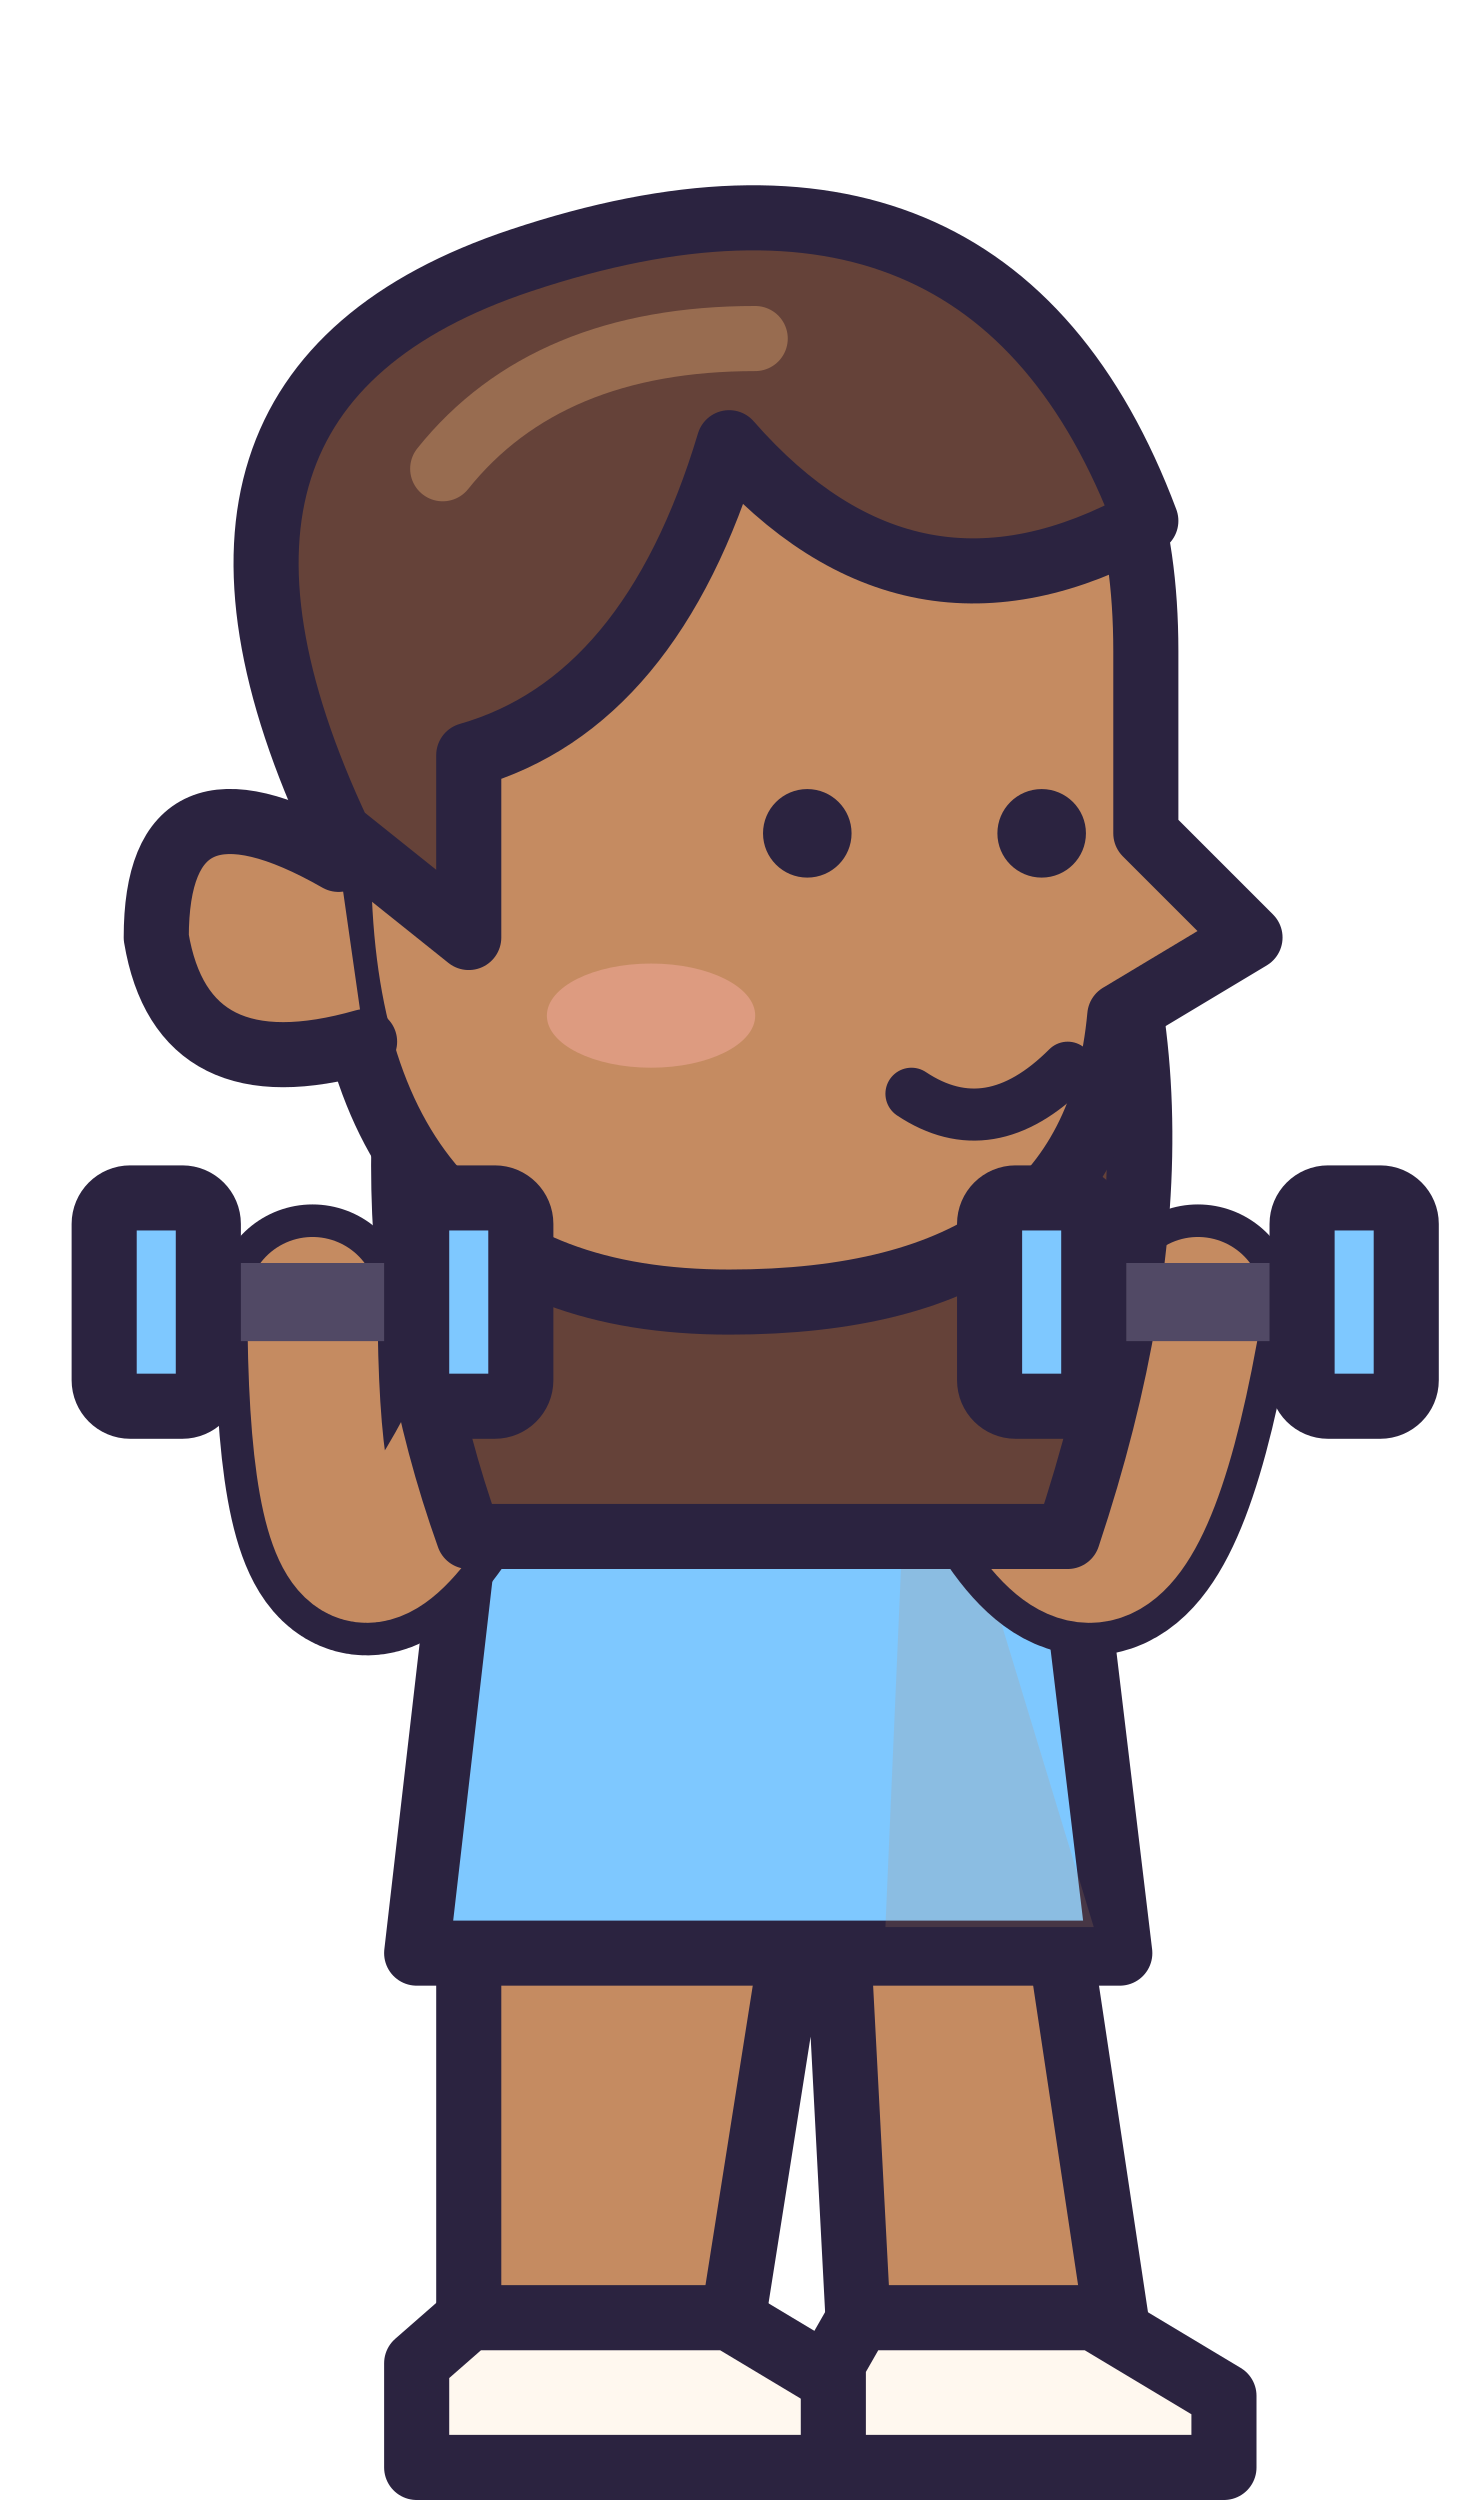
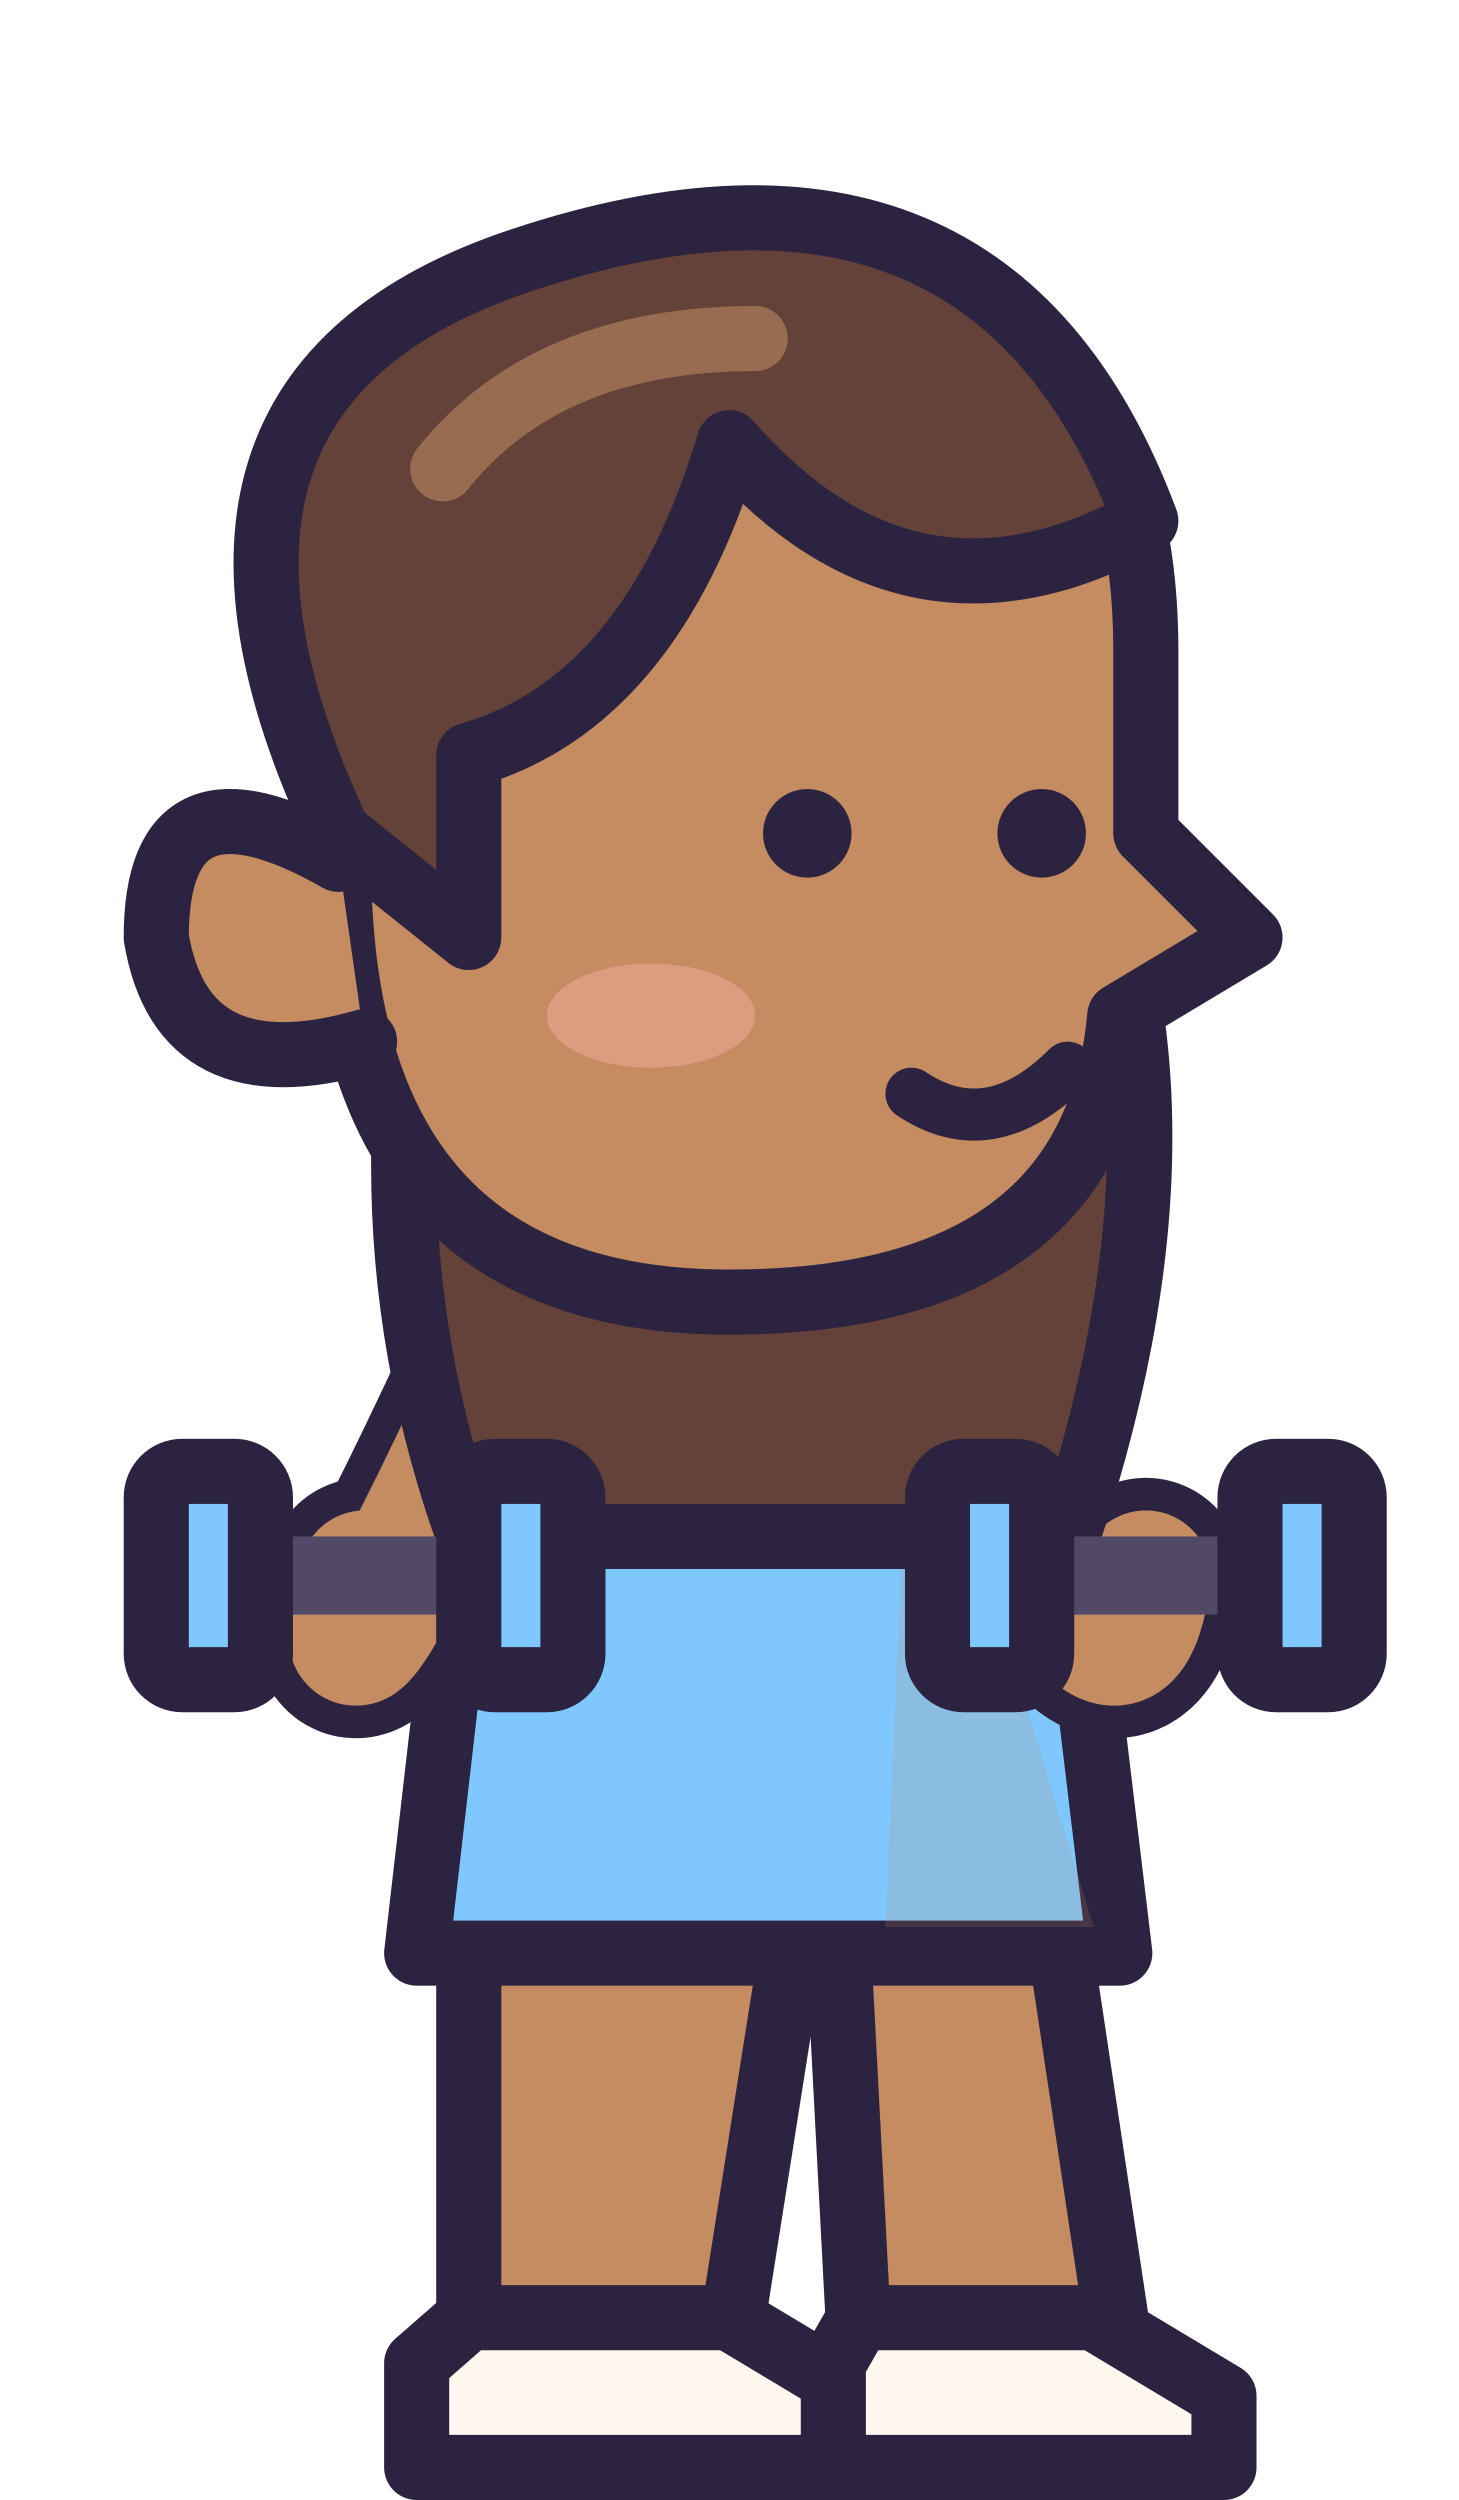
<svg xmlns="http://www.w3.org/2000/svg" width="56" height="96" viewBox="0 0 56 96">
  <g stroke="#2b2340" stroke-width="2.5" stroke-linecap="round" stroke-linejoin="round">
    <path d="M18 71v19h10l3-19m1 0 1 19h10l-3-20" fill="#c58b61" vector-effect="non-scaling-stroke" />
    <g transform="translate(0 0)">
      <path d="M18 89h10l5 3v2.75H16v-4Z" fill="#fff8ef" vector-effect="non-scaling-stroke" />
    </g>
    <g transform="translate(0 0)">
      <path d="M33 89h9l5 3v2.75H32v-4Z" fill="#fff8ef" vector-effect="non-scaling-stroke" />
    </g>
    <path d="M19 49q11-7 21 1l3 25H16Z" fill="#7ec8ff" vector-effect="non-scaling-stroke" />
    <path d="M35 51l7 23h-8Z" fill="#c58b61" stroke="none" opacity="0.18" vector-effect="non-scaling-stroke" />
    <path d="M24 44v7q5 4 10-1v-7" fill="#c58b61" vector-effect="non-scaling-stroke" />
    <path d="M24 52l5 4 6-5" fill="none" stroke="#fff8ef" stroke-width="2" vector-effect="non-scaling-stroke" />
-     <path d="M19 53Q12 68 12 50" fill="none" stroke="#2b2340" stroke-width="7.5" vector-effect="non-scaling-stroke" />
-     <path d="M19 53Q12 68 12 50" fill="none" stroke="#c58b61" stroke-width="5" vector-effect="non-scaling-stroke" />
-     <path d="M37 53Q43 68 46 50" fill="none" stroke="#2b2340" stroke-width="7.5" vector-effect="non-scaling-stroke" />
-     <path d="M37 53Q43 68 46 50" fill="none" stroke="#c58b61" stroke-width="5" vector-effect="non-scaling-stroke" />
+     <path d="M19 53Q12 68 14.00 60.50" fill="none" stroke="#2b2340" stroke-width="7.5" vector-effect="non-scaling-stroke" />
+     <path d="M19 53Q12 68 14.00 60.50" fill="none" stroke="#c58b61" stroke-width="5" vector-effect="non-scaling-stroke" />
+     <path d="M37 53Q43 68 44.00 60.50" fill="none" stroke="#2b2340" stroke-width="7.5" vector-effect="non-scaling-stroke" />
+     <path d="M37 53Q43 68 44.00 60.50" fill="none" stroke="#c58b61" stroke-width="5" vector-effect="non-scaling-stroke" />
    <g transform="translate(0 0) rotate(0 28 35)">
      <path d="M18 30q-5 15 0 29h23q6-18-1-30Z" fill="#654239" vector-effect="non-scaling-stroke" />
      <path d="M13 23q0-13 16-13 15 0 15 15v7l4 4-5 3q-1 11-15 11-15 0-15-17Z" fill="#c58b61" vector-effect="non-scaling-stroke" />
      <path d="M13 33q-7-4-7 3 1 6 8 4" fill="#c58b61" vector-effect="non-scaling-stroke" />
      <path d="M13 32Q5 15 20 10q18-6 24 10-9 5-16-3-3 10-10 12v7Z" fill="#654239" vector-effect="non-scaling-stroke" />
      <path d="M17 18q4-5 12-5" fill="none" stroke="#986c50" stroke-width="2.5" vector-effect="non-scaling-stroke" />
      <circle cx="31" cy="32" r="1.7" fill="#2b2340" stroke="none" vector-effect="non-scaling-stroke" />
      <circle cx="40" cy="32" r="1.7" fill="#2b2340" stroke="none" vector-effect="non-scaling-stroke" />
      <path d="M35 42q3 2 6-1" fill="none" stroke="#2b2340" stroke-width="2" vector-effect="non-scaling-stroke" />
      <ellipse cx="25" cy="39" rx="4" ry="2" fill="#dd9b80" stroke="none" vector-effect="non-scaling-stroke" />
    </g>
-     <path d="M6 50h12" fill="none" stroke="#514965" stroke-width="3" vector-effect="non-scaling-stroke" />
-     <rect x="4" y="46" width="4" height="8" rx="1" fill="#7ec8ff" vector-effect="non-scaling-stroke" />
-     <rect x="16" y="46" width="4" height="8" rx="1" fill="#7ec8ff" vector-effect="non-scaling-stroke" />
-     <path d="M40 50h12" fill="none" stroke="#514965" stroke-width="3" vector-effect="non-scaling-stroke" />
-     <rect x="38" y="46" width="4" height="8" rx="1" fill="#7ec8ff" vector-effect="non-scaling-stroke" />
-     <rect x="50" y="46" width="4" height="8" rx="1" fill="#7ec8ff" vector-effect="non-scaling-stroke" />
+     <path d="M6 69h12" fill="none" stroke="#514965" stroke-width="3" vector-effect="non-scaling-stroke" transform="translate(2.00 -8.50)" />
+     <rect x="4" y="65" width="4" height="8" rx="1" fill="#7ec8ff" vector-effect="non-scaling-stroke" transform="translate(2.00 -8.50)" />
+     <rect x="16" y="65" width="4" height="8" rx="1" fill="#7ec8ff" vector-effect="non-scaling-stroke" transform="translate(2.00 -8.50)" />
+     <path d="M40 69h12" fill="none" stroke="#514965" stroke-width="3" vector-effect="non-scaling-stroke" transform="translate(-2.00 -8.50)" />
+     <rect x="38" y="65" width="4" height="8" rx="1" fill="#7ec8ff" vector-effect="non-scaling-stroke" transform="translate(-2.00 -8.50)" />
+     <rect x="50" y="65" width="4" height="8" rx="1" fill="#7ec8ff" vector-effect="non-scaling-stroke" transform="translate(-2.00 -8.50)" />
  </g>
</svg>
